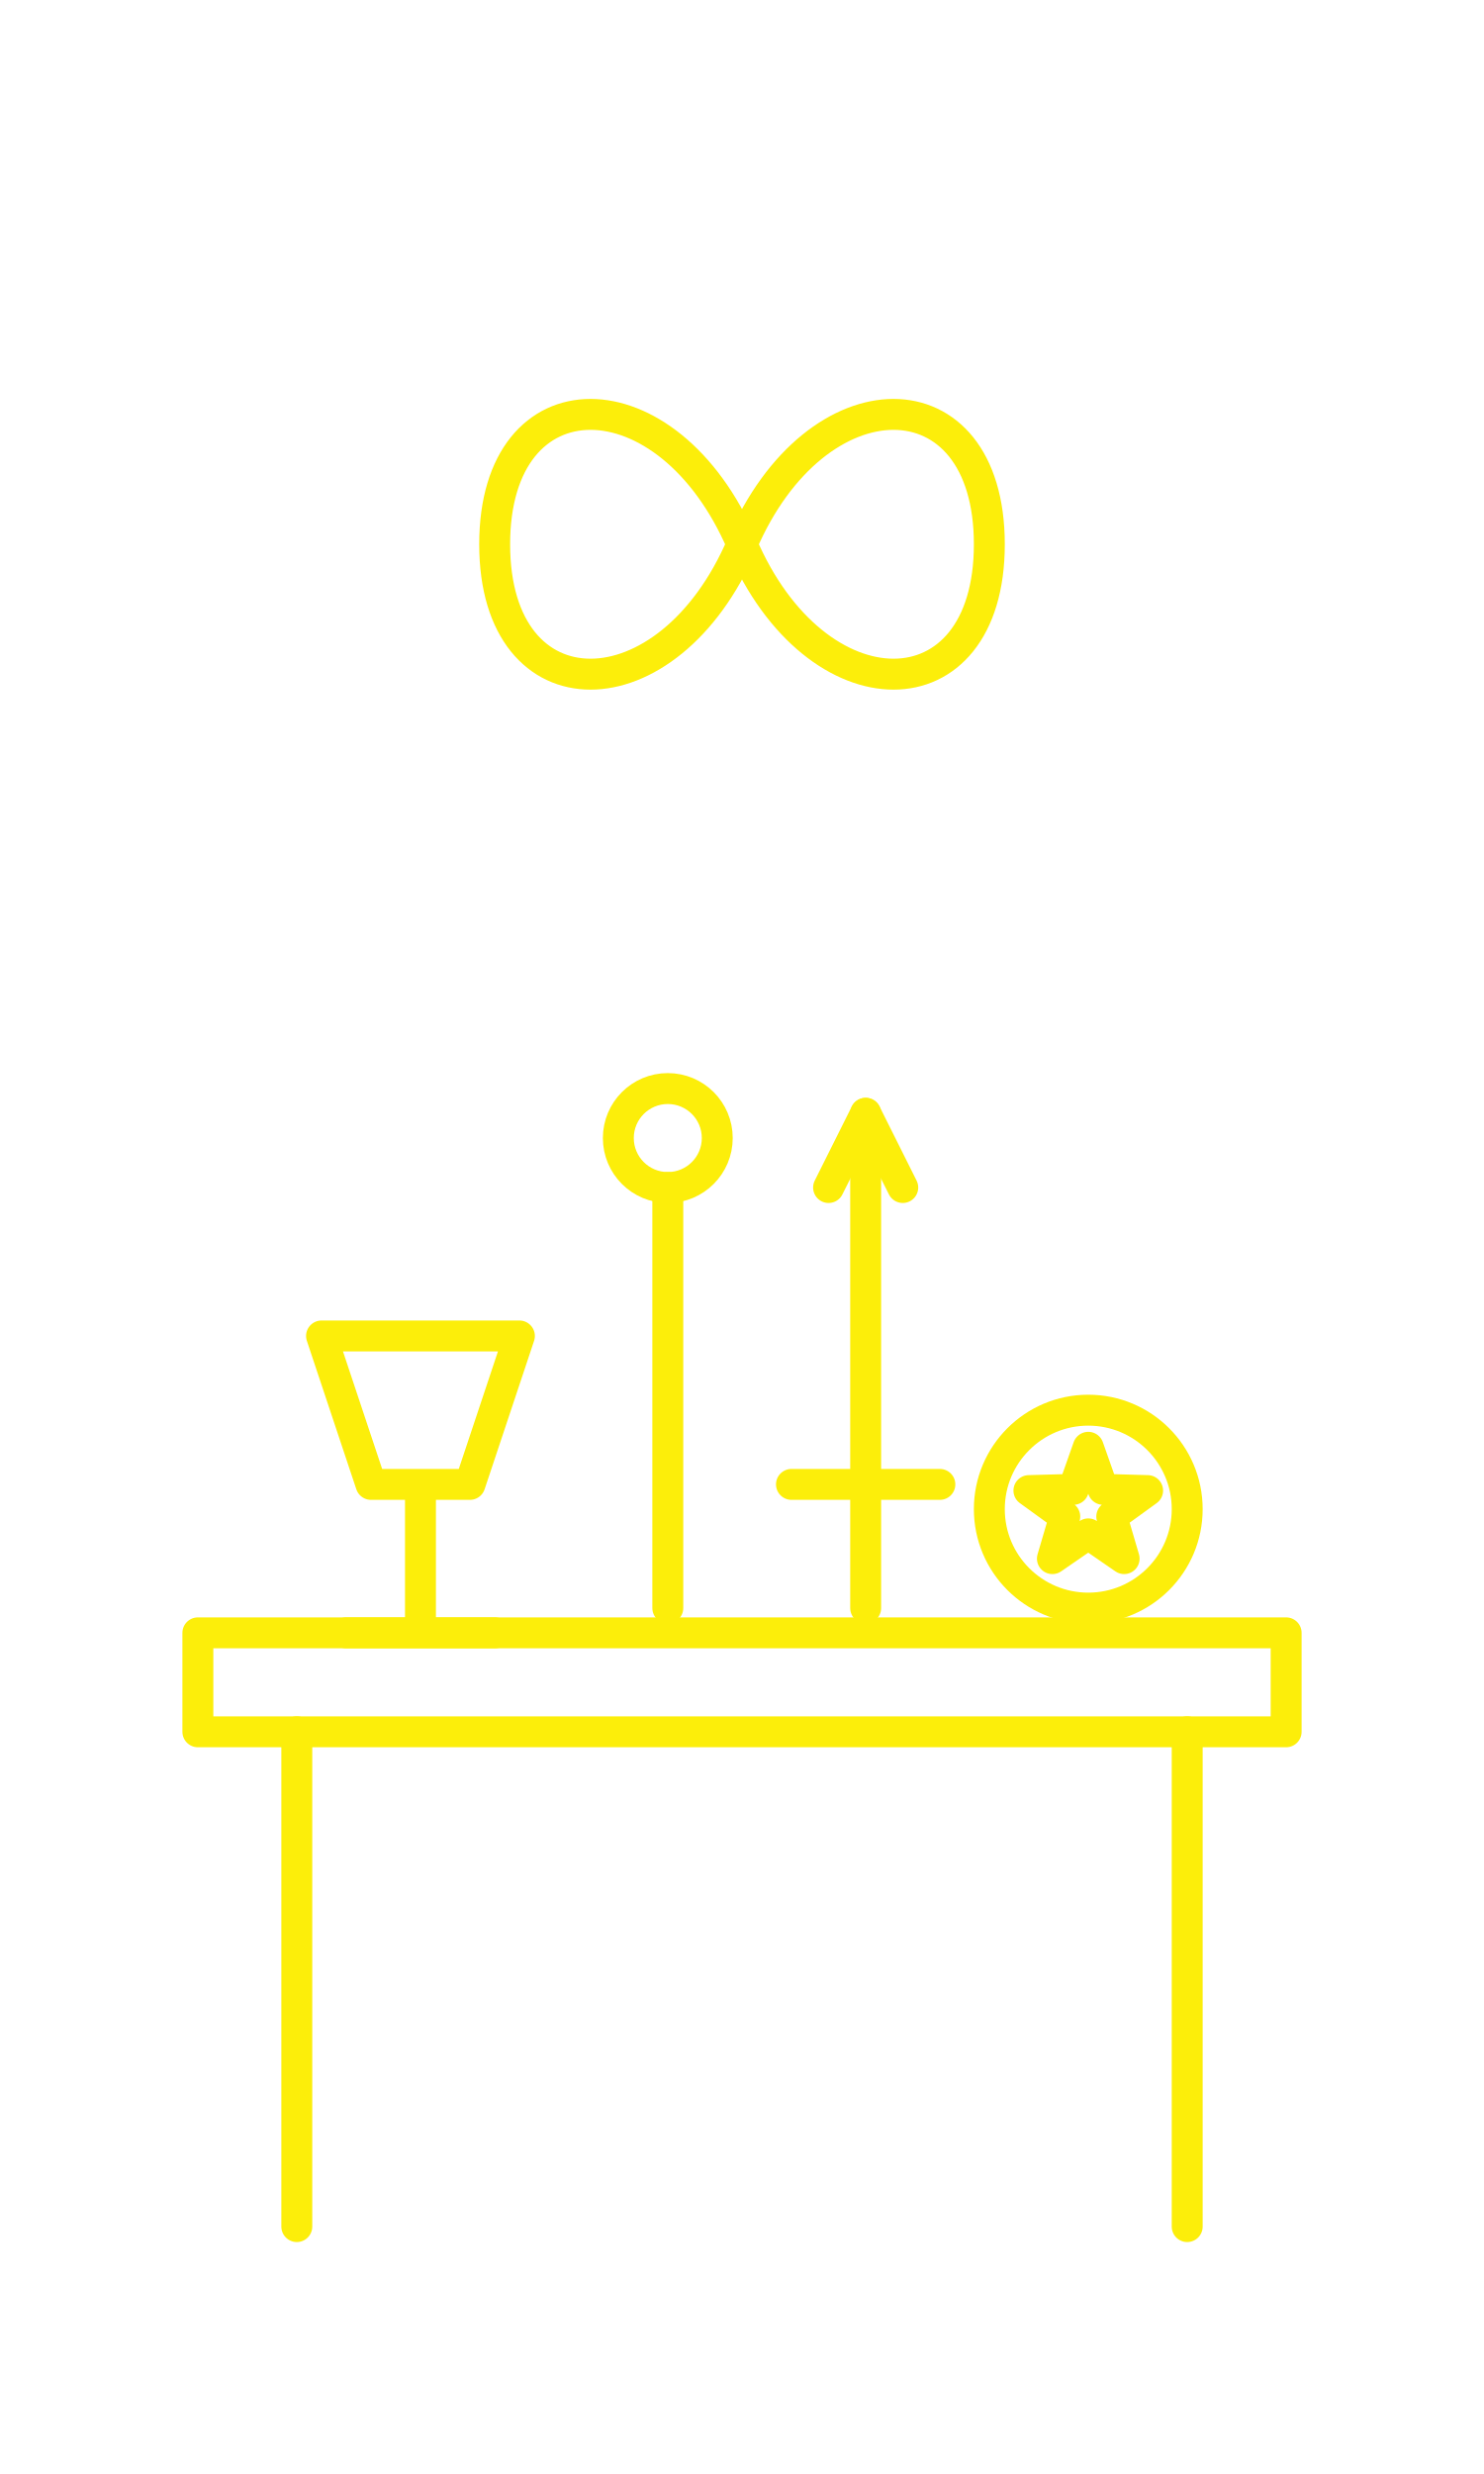
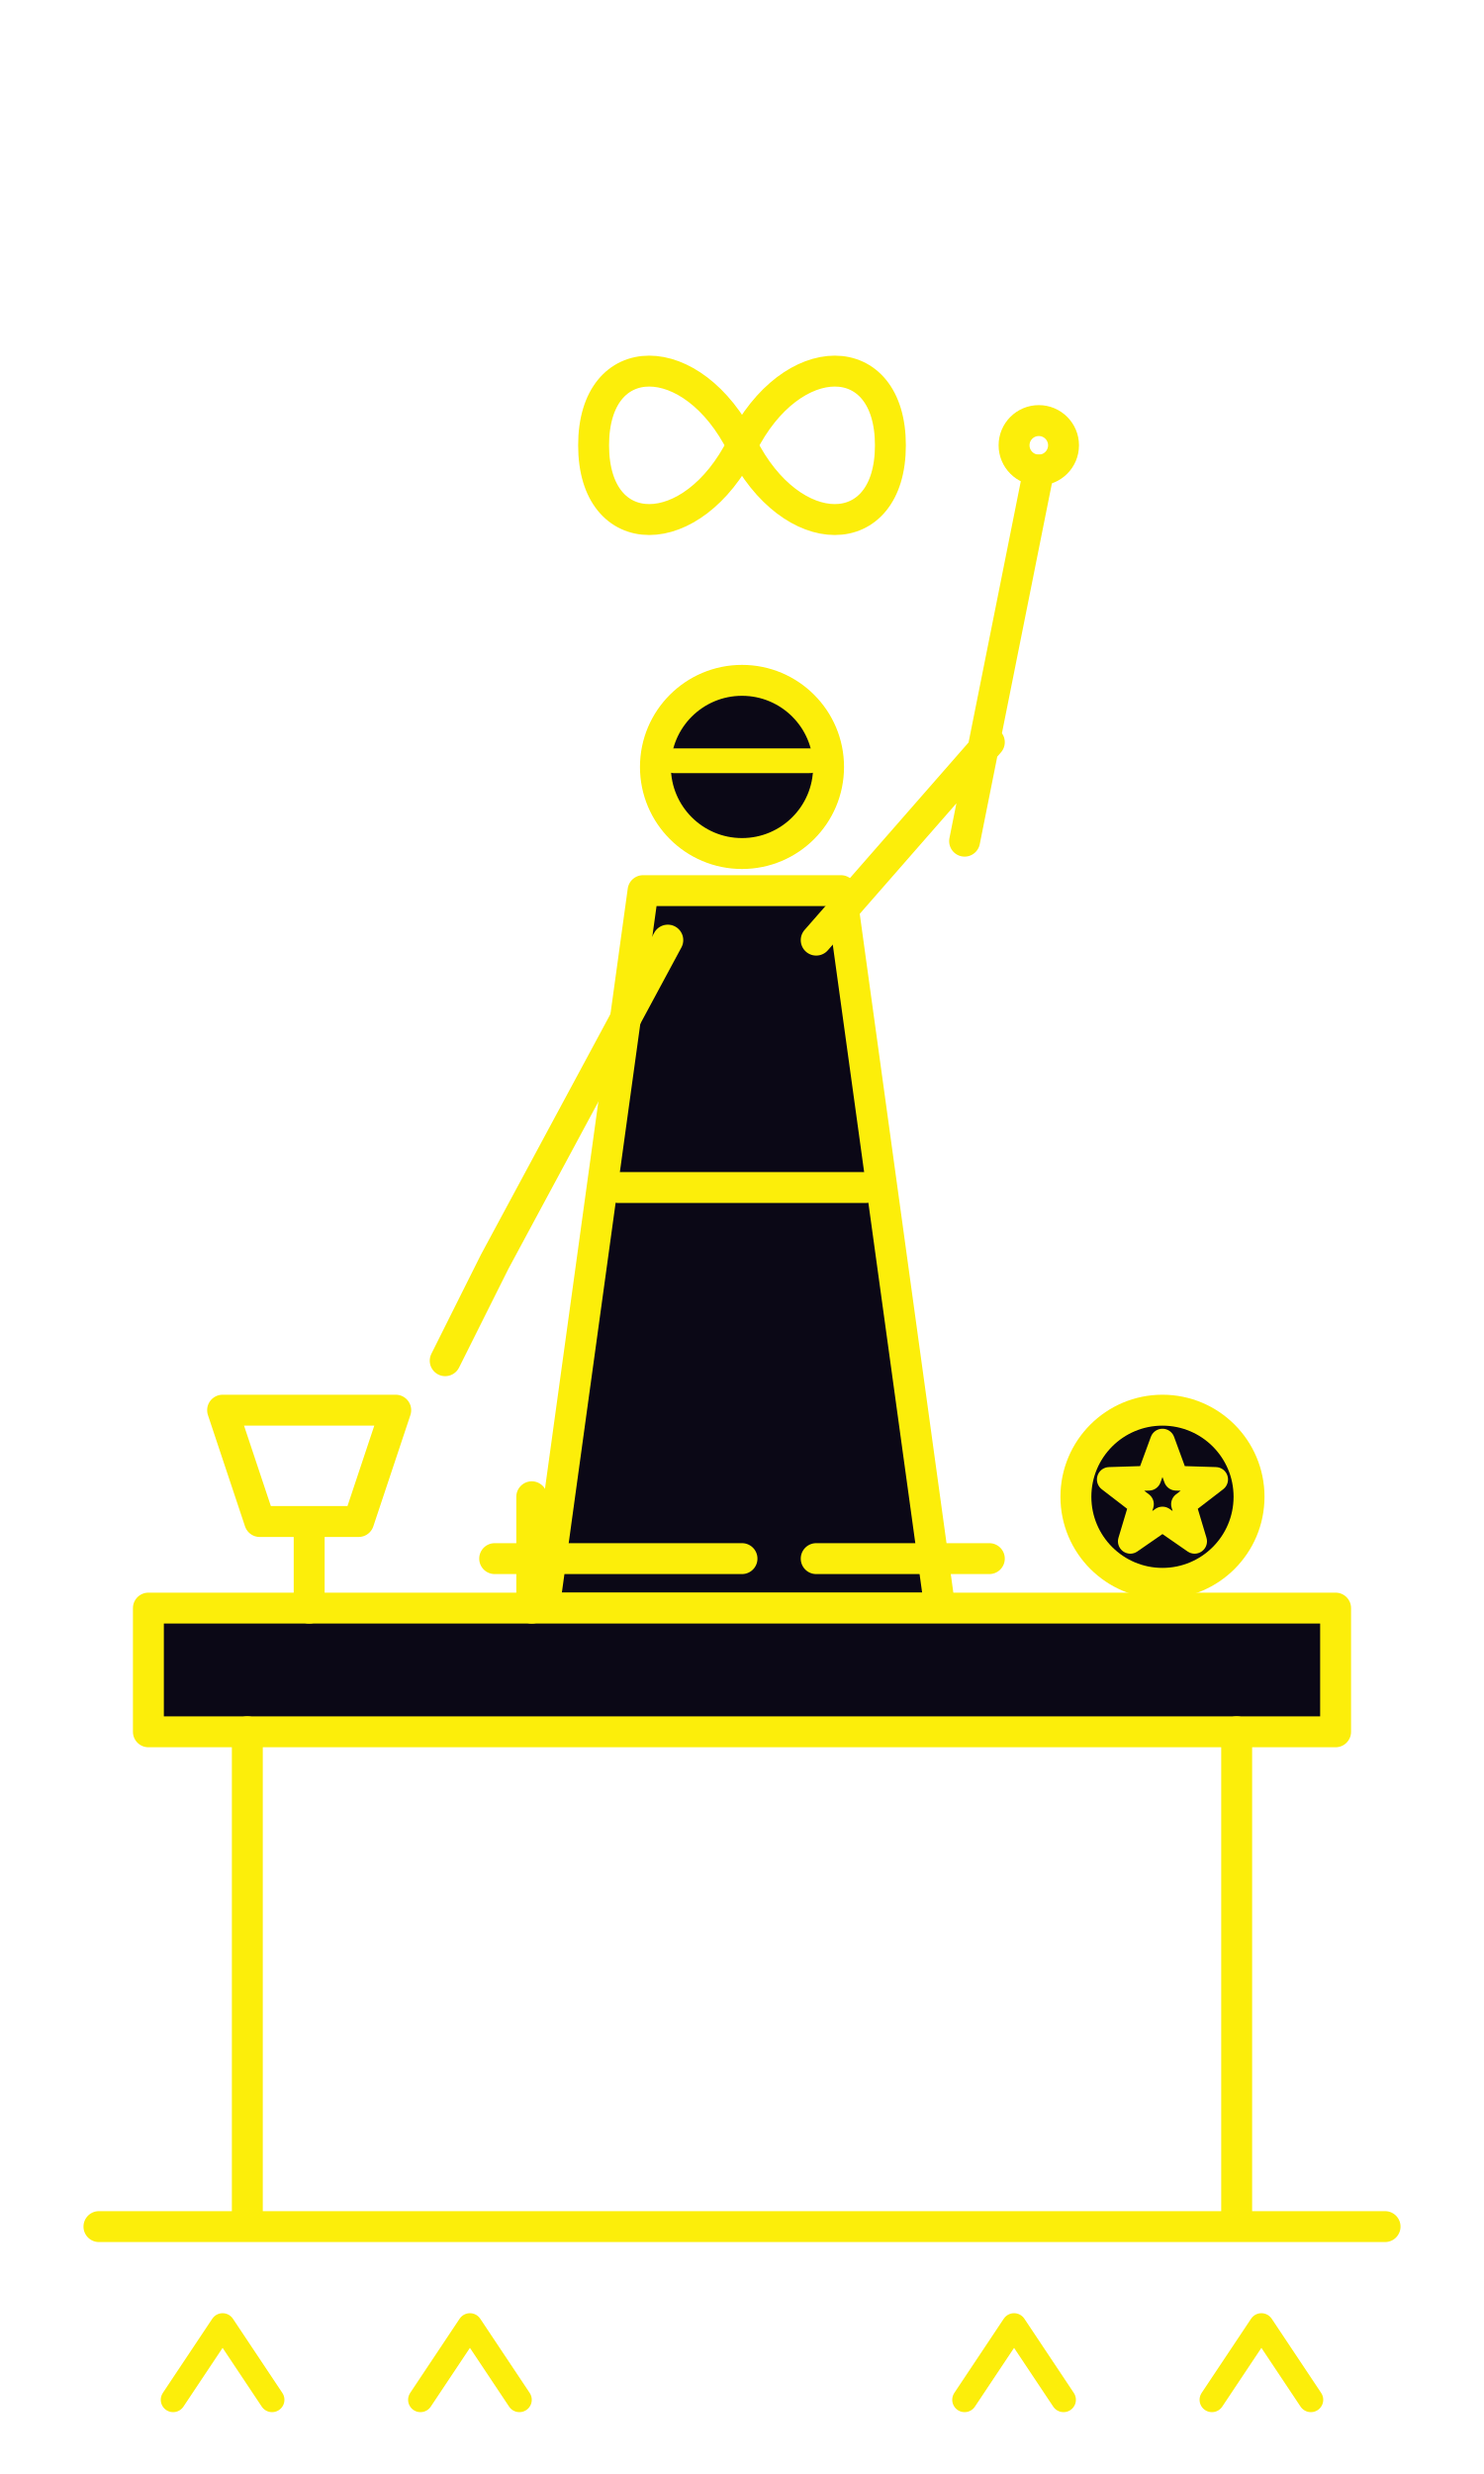
<svg xmlns="http://www.w3.org/2000/svg" viewBox="0 0 120 200" role="img">
  <g fill="none" stroke="#fcee0a" stroke-width="2.5" stroke-linecap="round" stroke-linejoin="round">
-     <path d="M40 44 C40 30 54 30 60 44 C66 58 80 58 80 44 C80 30 66 30 60 44 C54 58 40 58 40 44 Z" />
-     <rect x="16" y="132" width="88" height="8" />
-     <path d="M24 140 L24 180 M96 140 L96 180" />
-     <path d="M26 108 L42 108 L38 120 L30 120 Z M34 120 L34 132 M28 132 L40 132" />
-     <line x1="54" y1="130" x2="54" y2="96" />
-     <circle cx="54" cy="92" r="4" />
-     <line x1="70" y1="130" x2="70" y2="90" />
-     <path d="M64 120 L76 120 M70 90 L67 96 M70 90 L73 96" />
-     <circle cx="88" cy="122" r="8" />
-     <path d="M88 117 L89.2 120.4 L92.8 120.5 L89.9 122.6 L90.9 126 L88 124 L85.1 126 L86.1 122.6 L83.2 120.5 L86.8 120.4 Z" />
+     <path d="M48 36 C48 28 56 28 60 36 C64 44 72 44 72 36 C72 28 64 28 60 36 C56 44 48 44 48 36 Z" />
+     <path d="M52 72 L68 72 L76 130 L44 130 Z" fill="#0b0816" />
+     <path d="M50 96 L70 96" />
+     <path d="M66 76 L80 60 M78 68 L84 38" />
+     <circle cx="84" cy="36" r="2" />
+     <path d="M54 76 L40 102 L36 110" />
+     <circle cx="60" cy="62" r="7" fill="#0b0816" />
+     <path d="M54.5 61.5 L65.5 61.5" stroke-width="2" />
+     <rect x="12" y="130" width="96" height="10" fill="#0b0816" />
+     <path d="M20 140 L20 180 M100 140 L100 180 M8 180 L112 180" />
+     <path d="M18 114 L32 114 L29 123 L21 123 Z M25 123 L25 130" />
+     <path d="M40 126 L60 126 M43 121 L43 130" />
+     <path d="M66 126 L80 126" />
+     <circle cx="94" cy="121" r="7" fill="#0b0816" />
+     <path d="M94 116.5 L95.1 119.5 L98.3 119.6 L95.7 121.6 L96.6 124.6 L94 122.8 L91.4 124.6 L92.3 121.6 L89.7 119.6 L92.9 119.5 Z" stroke-width="2" />
+     <path d="M14 194 L18 188 L22 194 M34 194 L38 188 L42 194 M78 194 L82 188 L86 194 M98 194 L102 188 L106 194" stroke-width="2" />
  </g>
</svg>
